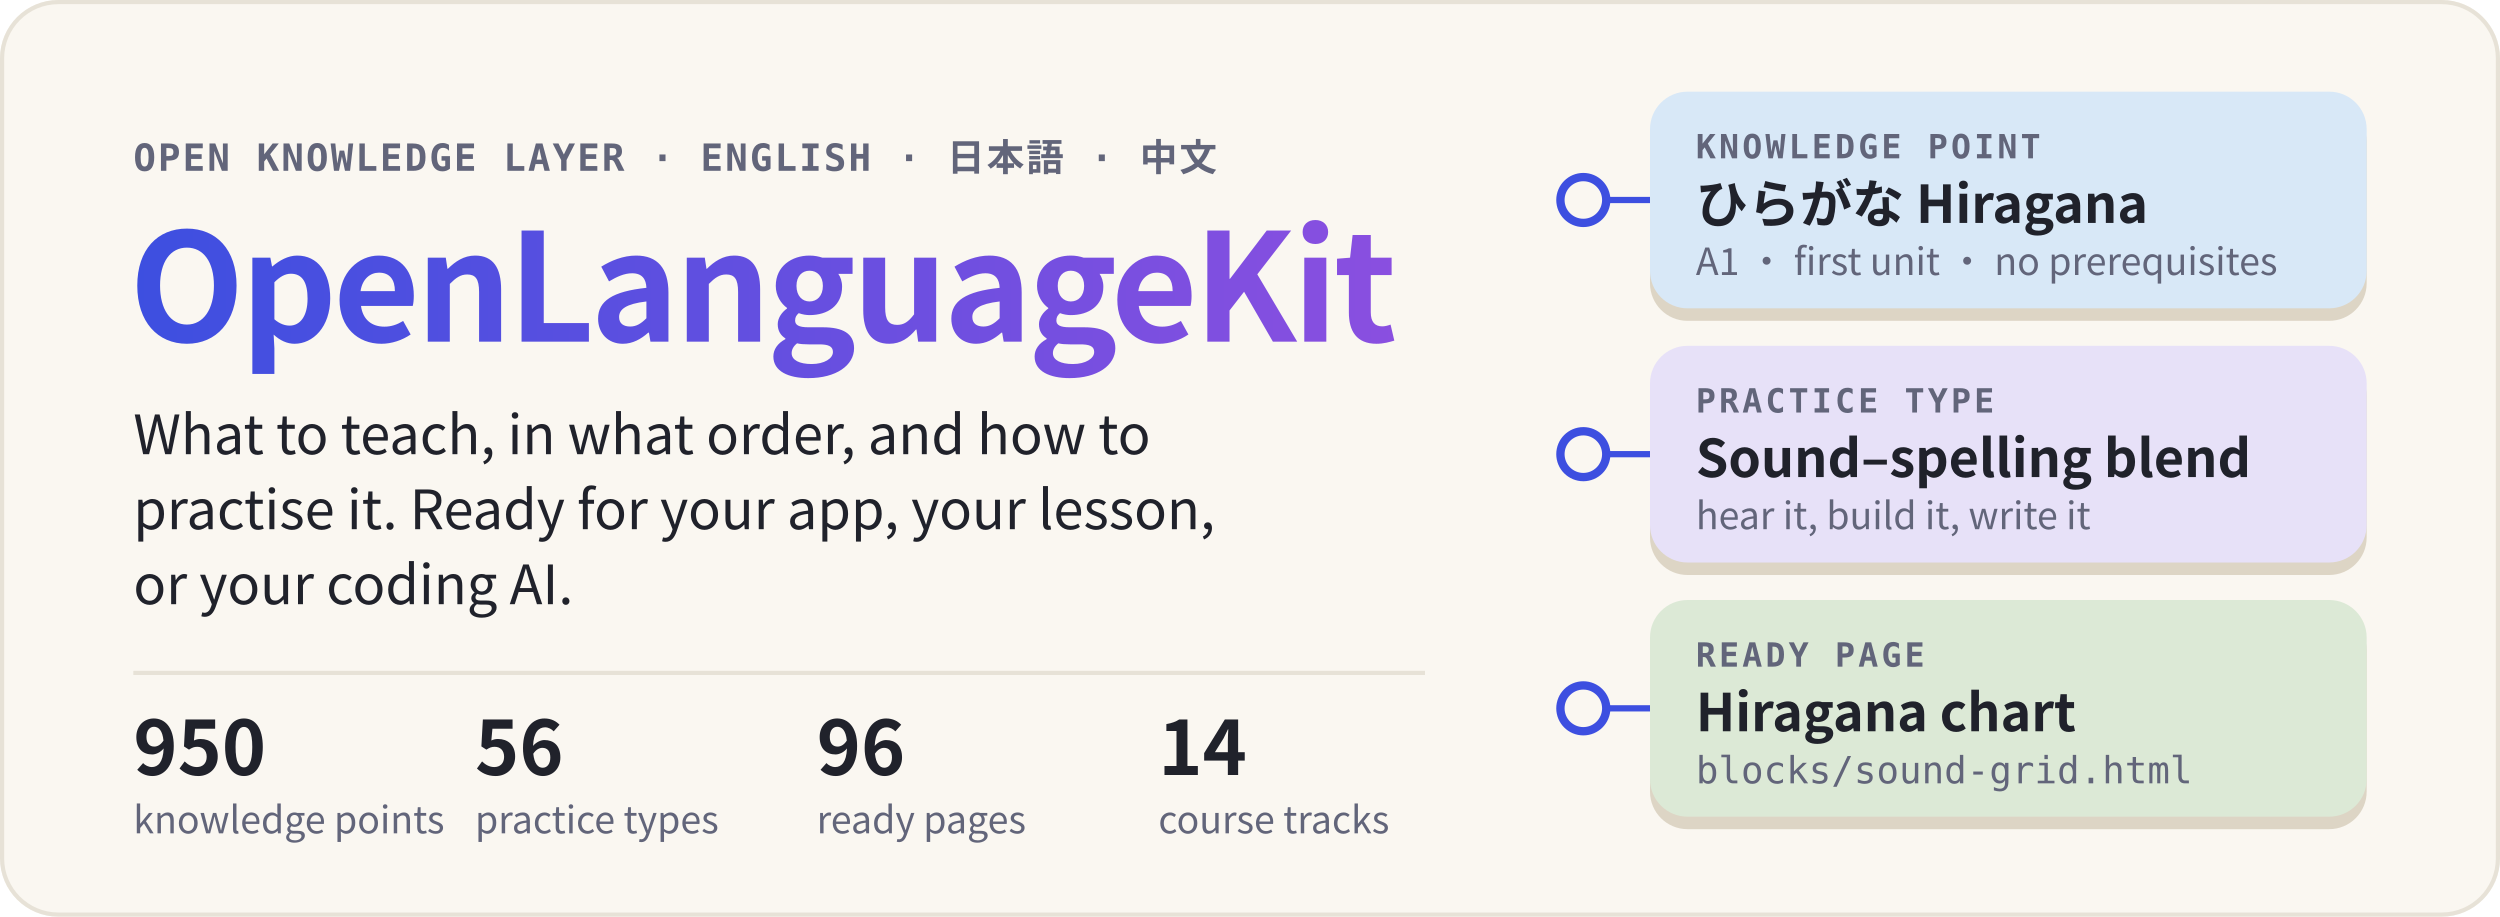
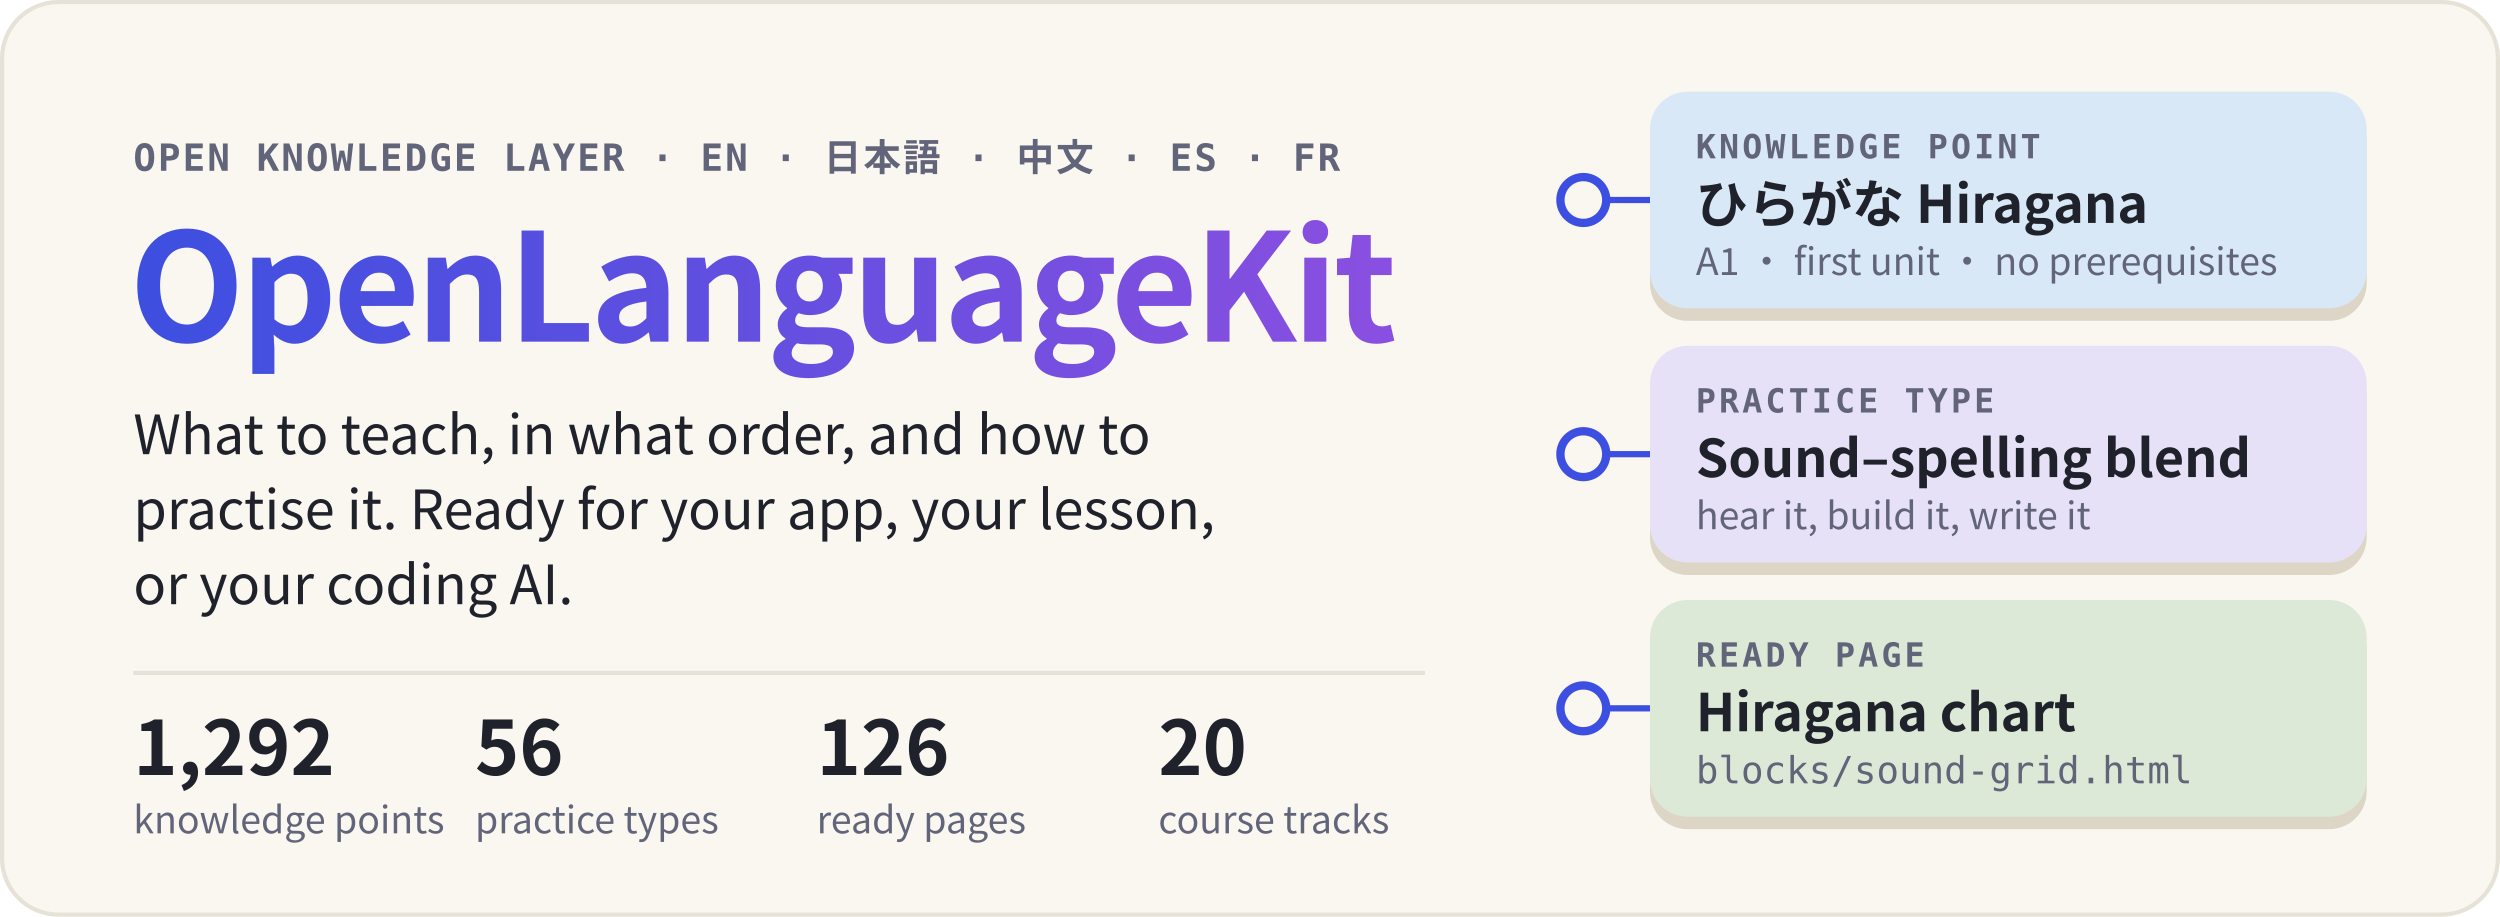
<svg xmlns="http://www.w3.org/2000/svg" width="1200" height="440" viewBox="0 0 1200 440" role="img" aria-labelledby="title desc">
  <defs>
    <linearGradient id="g" x1="0" x2="1" y1="0" y2="0">
      <stop offset="0" stop-color="#3d4fe0" />
      <stop offset="1" stop-color="#8a4fe0" />
    </linearGradient>
  </defs>
  <rect width="1200" height="440" rx="28" fill="#faf7f1" />
  <rect x="1" y="1" width="1198" height="438" rx="27" fill="none" stroke="#e7e2d7" stroke-width="2" />
  <g id="title-block">
-     <text x="64" y="82" font-family="ui-monospace, SFMono-Regular, Menlo, Consolas, monospace" font-size="18" font-weight="600" fill="#62657a" text-anchor="start" letter-spacing="1">OPEN KNOWLEDGE LAYER  ·  ENGLISH  ·  日本語  ·  中文</text>
+     <text x="64" y="82" font-family="ui-monospace, SFMono-Regular, Menlo, Consolas, monospace" font-size="18" font-weight="600" fill="#62657a" text-anchor="start" letter-spacing="1">OPEN KNOWLEDGE LAYER  ·  EN  ·  日本語  ·  中文  ·  ES  ·  FR</text>
    <text x="62" y="164" font-family="-apple-system, BlinkMacSystemFont, 'Segoe UI', 'PingFang SC', 'Hiragino Sans', 'Noto Sans CJK SC', sans-serif" font-size="72" font-weight="800" fill="url(#g)" text-anchor="start" letter-spacing="-2">OpenLanguageKit</text>
    <text x="64" y="218" font-family="-apple-system, BlinkMacSystemFont, 'Segoe UI', 'PingFang SC', 'Hiragino Sans', 'Noto Sans CJK SC', sans-serif" font-size="26" font-weight="500" fill="#20222b" text-anchor="start">What to teach, in what order, and how to</text>
    <text x="64" y="254" font-family="-apple-system, BlinkMacSystemFont, 'Segoe UI', 'PingFang SC', 'Hiragino Sans', 'Noto Sans CJK SC', sans-serif" font-size="26" font-weight="500" fill="#20222b" text-anchor="start">practise it. Ready for your app, your lesson,</text>
    <text x="64" y="290" font-family="-apple-system, BlinkMacSystemFont, 'Segoe UI', 'PingFang SC', 'Hiragino Sans', 'Noto Sans CJK SC', sans-serif" font-size="26" font-weight="500" fill="#20222b" text-anchor="start">or your coding AI.</text>
    <rect x="64" y="322" width="620" height="2" fill="#e7e2d7" />
-     <text x="64" y="372" font-family="-apple-system, BlinkMacSystemFont, 'Segoe UI', 'PingFang SC', 'Hiragino Sans', 'Noto Sans CJK SC', sans-serif" font-size="36" font-weight="800" fill="#20222b" text-anchor="start">950</text>
+     <text x="64" y="372" font-family="-apple-system, BlinkMacSystemFont, 'Segoe UI', 'PingFang SC', 'Hiragino Sans', 'Noto Sans CJK SC', sans-serif" font-size="36" font-weight="800" fill="#20222b" text-anchor="start">1,292</text>
    <text x="64" y="400" font-family="-apple-system, BlinkMacSystemFont, 'Segoe UI', 'PingFang SC', 'Hiragino Sans', 'Noto Sans CJK SC', sans-serif" font-size="18" font-weight="500" fill="#62657a" text-anchor="start">knowledge points</text>
    <text x="228" y="372" font-family="-apple-system, BlinkMacSystemFont, 'Segoe UI', 'PingFang SC', 'Hiragino Sans', 'Noto Sans CJK SC', sans-serif" font-size="36" font-weight="800" fill="#20222b" text-anchor="start">56</text>
    <text x="228" y="400" font-family="-apple-system, BlinkMacSystemFont, 'Segoe UI', 'PingFang SC', 'Hiragino Sans', 'Noto Sans CJK SC', sans-serif" font-size="18" font-weight="500" fill="#62657a" text-anchor="start">practice types</text>
-     <text x="392" y="372" font-family="-apple-system, BlinkMacSystemFont, 'Segoe UI', 'PingFang SC', 'Hiragino Sans', 'Noto Sans CJK SC', sans-serif" font-size="36" font-weight="800" fill="#20222b" text-anchor="start">96</text>
+     <text x="392" y="372" font-family="-apple-system, BlinkMacSystemFont, 'Segoe UI', 'PingFang SC', 'Hiragino Sans', 'Noto Sans CJK SC', sans-serif" font-size="36" font-weight="800" fill="#20222b" text-anchor="start">126</text>
    <text x="392" y="400" font-family="-apple-system, BlinkMacSystemFont, 'Segoe UI', 'PingFang SC', 'Hiragino Sans', 'Noto Sans CJK SC', sans-serif" font-size="18" font-weight="500" fill="#62657a" text-anchor="start">ready pages</text>
-     <text x="556" y="372" font-family="-apple-system, BlinkMacSystemFont, 'Segoe UI', 'PingFang SC', 'Hiragino Sans', 'Noto Sans CJK SC', sans-serif" font-size="36" font-weight="800" fill="#20222b" text-anchor="start">14</text>
+     <text x="556" y="372" font-family="-apple-system, BlinkMacSystemFont, 'Segoe UI', 'PingFang SC', 'Hiragino Sans', 'Noto Sans CJK SC', sans-serif" font-size="36" font-weight="800" fill="#20222b" text-anchor="start">20</text>
    <text x="556" y="400" font-family="-apple-system, BlinkMacSystemFont, 'Segoe UI', 'PingFang SC', 'Hiragino Sans', 'Noto Sans CJK SC', sans-serif" font-size="18" font-weight="500" fill="#62657a" text-anchor="start">course tracks</text>
  </g>
  <g id="real-chain">
    <path d="M760 96.0 V 340.0" stroke="url(#g)" stroke-width="4" stroke-linecap="round" fill="none" />
    <rect x="792" y="50" width="344" height="104" rx="18" fill="#ddd5c5" />
    <rect x="792" y="44" width="344" height="104" rx="18" fill="#d8e8f7" />
    <circle cx="760" cy="96.0" r="11" fill="#faf7f1" stroke="#3d4fe0" stroke-width="4" />
    <path d="M771 96.0 H 792" stroke="#3d4fe0" stroke-width="3" />
    <text x="814" y="76" font-family="ui-monospace, SFMono-Regular, Menlo, Consolas, monospace" font-size="16" font-weight="700" fill="#62657a" text-anchor="start" letter-spacing="1.5">KNOWLEDGE POINT</text>
    <text x="814" y="107" font-family="-apple-system, BlinkMacSystemFont, 'Segoe UI', 'PingFang SC', 'Hiragino Sans', 'Noto Sans CJK SC', sans-serif" font-size="25" font-weight="700" fill="#20222b" text-anchor="start">ひらがな  Hiragana</text>
    <text x="814" y="132" font-family="-apple-system, BlinkMacSystemFont, 'Segoe UI', 'PingFang SC', 'Hiragino Sans', 'Noto Sans CJK SC', sans-serif" font-size="18" font-weight="500" fill="#62657a" text-anchor="start">A1 · first unit · no prerequisites</text>
    <rect x="792" y="172" width="344" height="104" rx="18" fill="#ddd5c5" />
    <rect x="792" y="166" width="344" height="104" rx="18" fill="#e7e1f8" />
    <circle cx="760" cy="218.0" r="11" fill="#faf7f1" stroke="#3d4fe0" stroke-width="4" />
    <path d="M771 218.0 H 792" stroke="#3d4fe0" stroke-width="3" />
    <text x="814" y="198" font-family="ui-monospace, SFMono-Regular, Menlo, Consolas, monospace" font-size="16" font-weight="700" fill="#62657a" text-anchor="start" letter-spacing="1.5">PRACTICE TYPE</text>
    <text x="814" y="229" font-family="-apple-system, BlinkMacSystemFont, 'Segoe UI', 'PingFang SC', 'Hiragino Sans', 'Noto Sans CJK SC', sans-serif" font-size="25" font-weight="700" fill="#20222b" text-anchor="start">Sound–spelling blend</text>
    <text x="814" y="254" font-family="-apple-system, BlinkMacSystemFont, 'Segoe UI', 'PingFang SC', 'Hiragino Sans', 'Noto Sans CJK SC', sans-serif" font-size="18" font-weight="500" fill="#62657a" text-anchor="start">hear it, build it, write it</text>
    <rect x="792" y="294" width="344" height="104" rx="18" fill="#ddd5c5" />
    <rect x="792" y="288" width="344" height="104" rx="18" fill="#dce9d6" />
    <circle cx="760" cy="340.0" r="11" fill="#faf7f1" stroke="#3d4fe0" stroke-width="4" />
    <path d="M771 340.0 H 792" stroke="#3d4fe0" stroke-width="3" />
    <text x="814" y="320" font-family="ui-monospace, SFMono-Regular, Menlo, Consolas, monospace" font-size="16" font-weight="700" fill="#62657a" text-anchor="start" letter-spacing="1.5">READY PAGE</text>
    <text x="814" y="351" font-family="-apple-system, BlinkMacSystemFont, 'Segoe UI', 'PingFang SC', 'Hiragino Sans', 'Noto Sans CJK SC', sans-serif" font-size="25" font-weight="700" fill="#20222b" text-anchor="start">Hiragana chart</text>
    <text x="814" y="376" font-family="ui-monospace, SFMono-Regular, Menlo, Consolas, monospace" font-size="18" font-weight="500" fill="#62657a" text-anchor="start">blocks/sound-grid.html</text>
  </g>
</svg>
